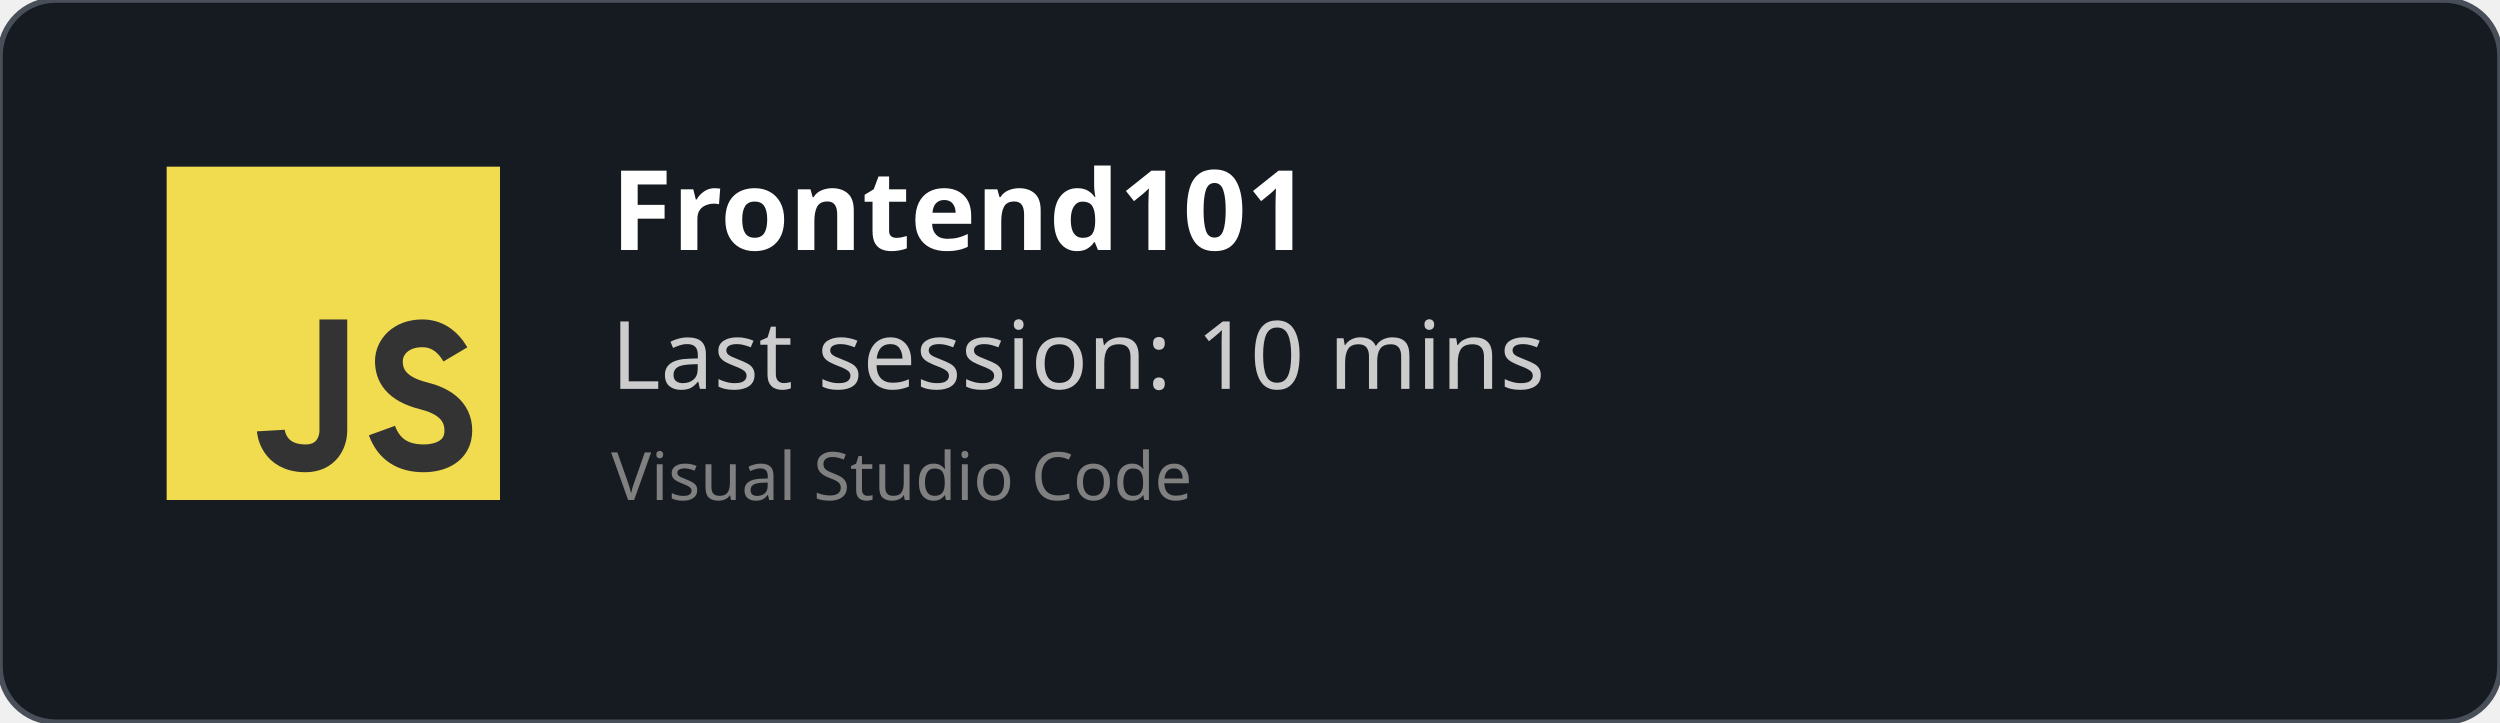
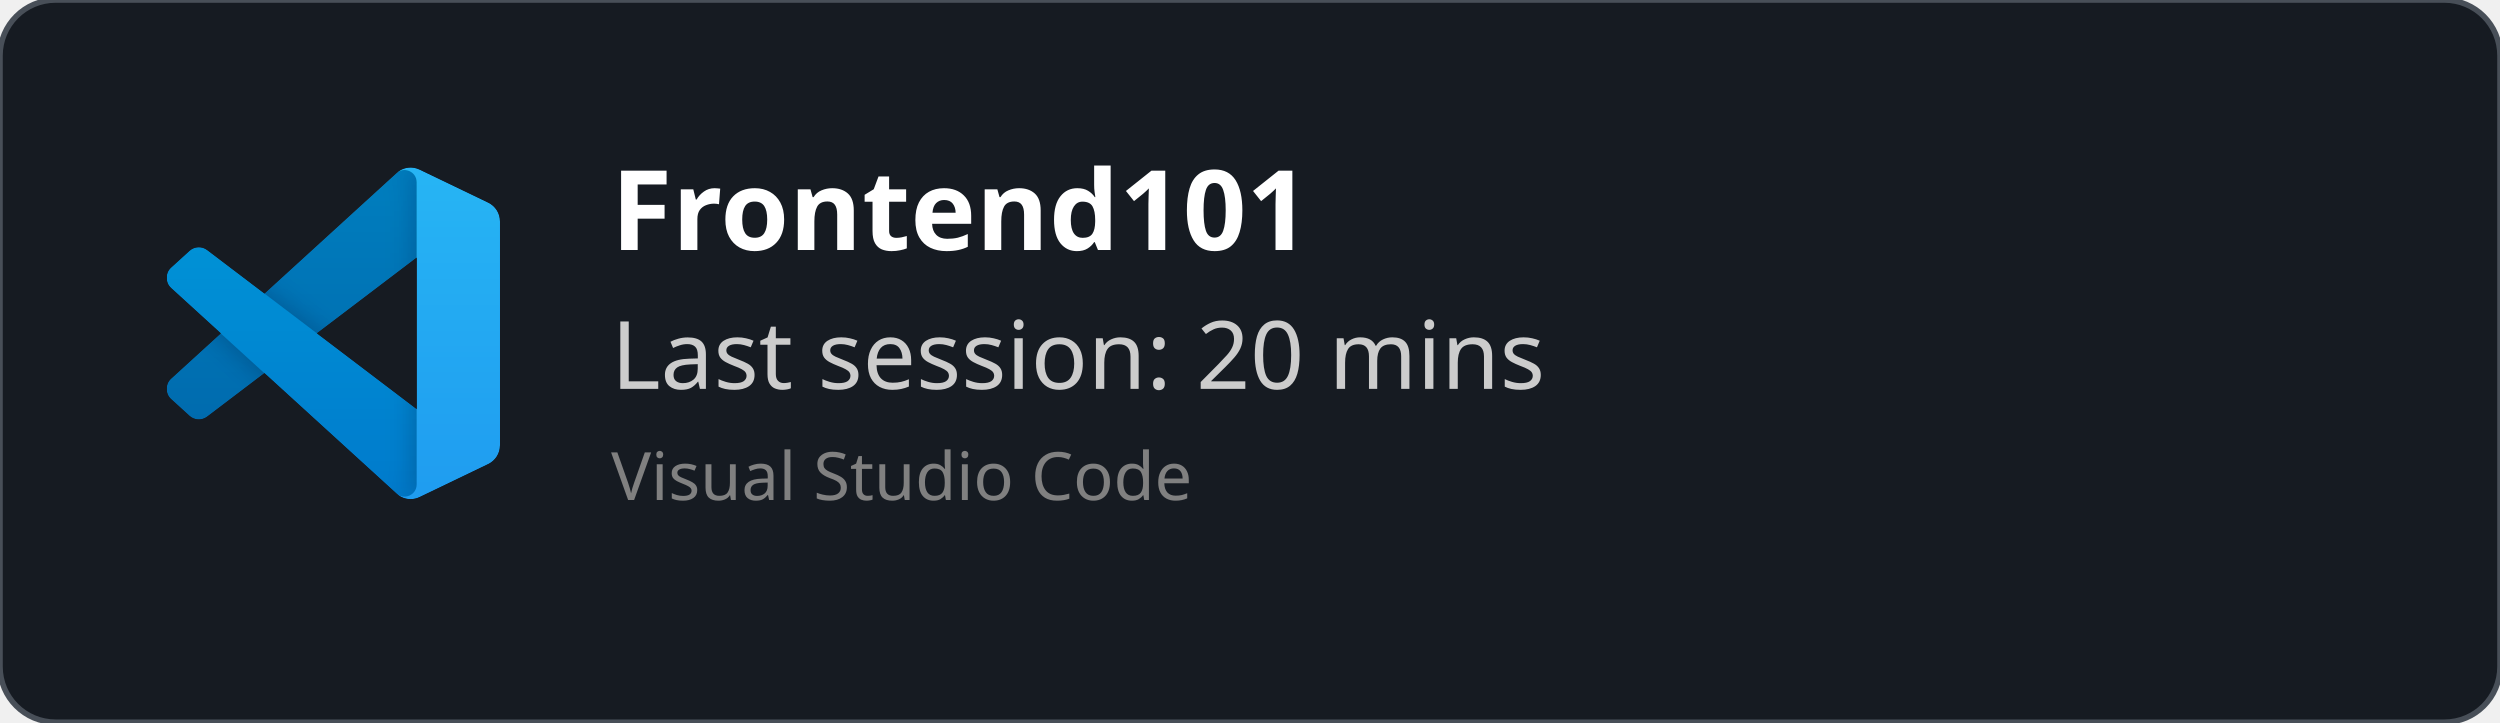
<svg xmlns="http://www.w3.org/2000/svg" width="450" height="130" viewBox="0 0 450 130" fill="none" role="img">
  <style>
    *{
        font-family: 'Segoe UI', Ubuntu, monospace
    }
    </style>
  <defs>
    <clipPath id="horizontalClip" x="20" y="20" width="500" height="200">
      <rect x="90" y="20" width="300" height="50" />
    </clipPath>
  </defs>
  <rect width="450" height="130" fill="rgba(22,27,34)" stroke="#484f58" stroke-width="1" fill-opacity="1" stroke-opacity="1" x="0" y="0" rx="10px" ry="10px">
    </rect>
-   <svg width="60px" height="60px" x="30" y="30" viewBox="0 0 24 24" id="js">
-     <g fill="none" fill-rule="evenodd">
-       <rect width="24" height="24" fill="#F1DC50" />
-       <path stroke="#333" stroke-width="2" d="M12,11 C12,15.749 12,18.416 12,19 C12,19.876 11.477,21 10,21 C7.615,21 7.5,19 7.5,19 M20.79,13.516 C20.19,12.505 19.394,12 18.404,12 C16.856,12 16,13 16,14 C16,15 16.5,16 18.508,16.5 C19.786,16.818 21,17.5 21,19 C21,20.5 19.685,21 18.5,21 C16.986,21 15.986,20.333 15.5,19" />
+   <svg width="60" height="60" x="30" y="30" viewBox="0 0 100 100" fill="none" id="vscode">
+     <mask id="mask0" mask-type="alpha" maskUnits="userSpaceOnUse" x="0" y="0" width="100" height="100">
+       <path fill-rule="evenodd" clip-rule="evenodd" d="M70.912 99.317C72.487 99.931 74.283 99.891 75.873 99.126L96.461 89.22C98.624 88.179 100 85.989 100 83.587V16.413C100 14.011 98.624 11.822 96.461 10.781L75.873 0.874C73.786 -0.13 71.345 0.116 69.513 1.447C69.252 1.637 69.003 1.849 68.769 2.083L29.355 38.041L12.187 25.01C10.589 23.797 8.354 23.896 6.869 25.246L1.363 30.255C-0.453 31.906 -0.455 34.763 1.359 36.417L16.247 50L1.359 63.583C-0.455 65.237 -0.453 68.094 1.363 69.745L6.869 74.754C8.354 76.104 10.589 76.204 12.187 74.99L29.355 61.959L68.769 97.917C69.392 98.541 70.125 99.01 70.912 99.317ZM75.015 27.299L45.109 50L75.015 72.701V27.299Z" fill="white" />
+     </mask>
+     <g mask="url(#mask0)">
+       <path d="M96.461 10.796L75.857 0.876C73.472 -0.273 70.622 0.212 68.75 2.083L1.299 63.583C-0.516 65.237 -0.514 68.094 1.303 69.745L6.813 74.754C8.298 76.104 10.535 76.204 12.134 74.99L93.361 13.37C96.086 11.303 100 13.246 100 16.667V16.427C100 14.027 98.625 11.838 96.461 10.796Z" fill="#0065A9" />
+       <g filter="url(#filter0_d)">
+         <path d="M96.461 89.204L75.857 99.124C73.472 100.273 70.622 99.788 68.75 97.917L1.299 36.417C-0.516 34.763 -0.514 31.906 1.303 30.255L6.813 25.246C8.298 23.896 10.535 23.796 12.134 25.009L93.361 86.63C96.086 88.697 100 86.754 100 83.333V83.573C100 85.974 98.625 88.162 96.461 89.204Z" fill="#007ACC" />
+       </g>
+       <g filter="url(#filter1_d)">
+         <path d="M75.858 99.126C73.472 100.274 70.622 99.788 68.75 97.917C71.056 100.223 75 98.59 75 95.328V4.672C75 1.41 71.056 -0.223 68.75 2.083C70.622 0.211 73.472 -0.274 75.858 0.874L96.459 10.781C98.623 11.822 100 14.011 100 16.413V83.587C100 85.989 98.623 88.179 96.459 89.22L75.858 99.126Z" fill="#1F9CF0" />
+       </g>
+       <g style="mix-blend-mode:overlay" opacity="0.25">
+         <path fill-rule="evenodd" clip-rule="evenodd" d="M70.851 99.317C72.426 99.931 74.222 99.891 75.812 99.126L96.4 89.22C98.563 88.179 99.939 85.989 99.939 83.587V16.413C99.939 14.011 98.564 11.822 96.4 10.781L75.812 0.874C73.725 -0.13 71.284 0.116 69.453 1.447C69.191 1.637 68.942 1.849 68.708 2.083L29.294 38.041L12.126 25.01C10.528 23.796 8.293 23.896 6.809 25.246L1.302 30.255C-0.513 31.906 -0.515 34.763 1.298 36.417L16.186 50L1.298 63.583C-0.515 65.237 -0.513 68.094 1.302 69.745L6.809 74.754C8.293 76.104 10.528 76.204 12.126 74.99L29.294 61.959L68.708 97.917C69.332 98.54 70.064 99.01 70.851 99.317ZM74.954 27.299L45.048 50L74.954 72.701V27.299Z" fill="url(#paint0_linear)" />
+       </g>
    </g>
+     <defs>
+       <filter id="filter0_d" x="-8.394" y="15.829" width="116.727" height="92.246" filterUnits="userSpaceOnUse" color-interpolation-filters="sRGB">
+         <feFlood flood-opacity="0" result="BackgroundImageFix" />
+         <feColorMatrix in="SourceAlpha" type="matrix" values="0 0 0 0 0 0 0 0 0 0 0 0 0 0 0 0 0 0 127 0" />
+         <feOffset />
+         <feGaussianBlur stdDeviation="4.167" />
+         <feColorMatrix type="matrix" values="0 0 0 0 0 0 0 0 0 0 0 0 0 0 0 0 0 0 0.25 0" />
+         <feBlend mode="overlay" in2="BackgroundImageFix" result="effect1_dropShadow" />
+         <feBlend mode="normal" in="SourceGraphic" in2="effect1_dropShadow" result="shape" />
+       </filter>
+       <filter id="filter1_d" x="60.417" y="-8.076" width="47.917" height="116.151" filterUnits="userSpaceOnUse" color-interpolation-filters="sRGB">
+         <feFlood flood-opacity="0" result="BackgroundImageFix" />
+         <feColorMatrix in="SourceAlpha" type="matrix" values="0 0 0 0 0 0 0 0 0 0 0 0 0 0 0 0 0 0 127 0" />
+         <feOffset />
+         <feGaussianBlur stdDeviation="4.167" />
+         <feColorMatrix type="matrix" values="0 0 0 0 0 0 0 0 0 0 0 0 0 0 0 0 0 0 0.25 0" />
+         <feBlend mode="overlay" in2="BackgroundImageFix" result="effect1_dropShadow" />
+         <feBlend mode="normal" in="SourceGraphic" in2="effect1_dropShadow" result="shape" />
+       </filter>
+       <linearGradient id="paint0_linear" x1="49.939" y1="0.258" x2="49.939" y2="99.742" gradientUnits="userSpaceOnUse">
+         <stop stop-color="white" />
+         <stop offset="1" stop-color="white" stop-opacity="0" />
+       </linearGradient>
+     </defs>
  </svg>
  <text x="110" y="45" font-size="20" clip-path="url(#horizontalClip)" font-weight="bold" font-family="Ubuntu" fill="white">
    Frontend101
    </text>
  <text x="110" y="70" font-size="17px" font-family="Ubuntu" fill="#ccc">
-     Last session: 10 mins
+     Last session: 20 mins
    </text>
  <text x="110" y="90" font-size="12px" font-family="Ubuntu" fill="grey">
    Visual Studio Code
    </text>
</svg>
